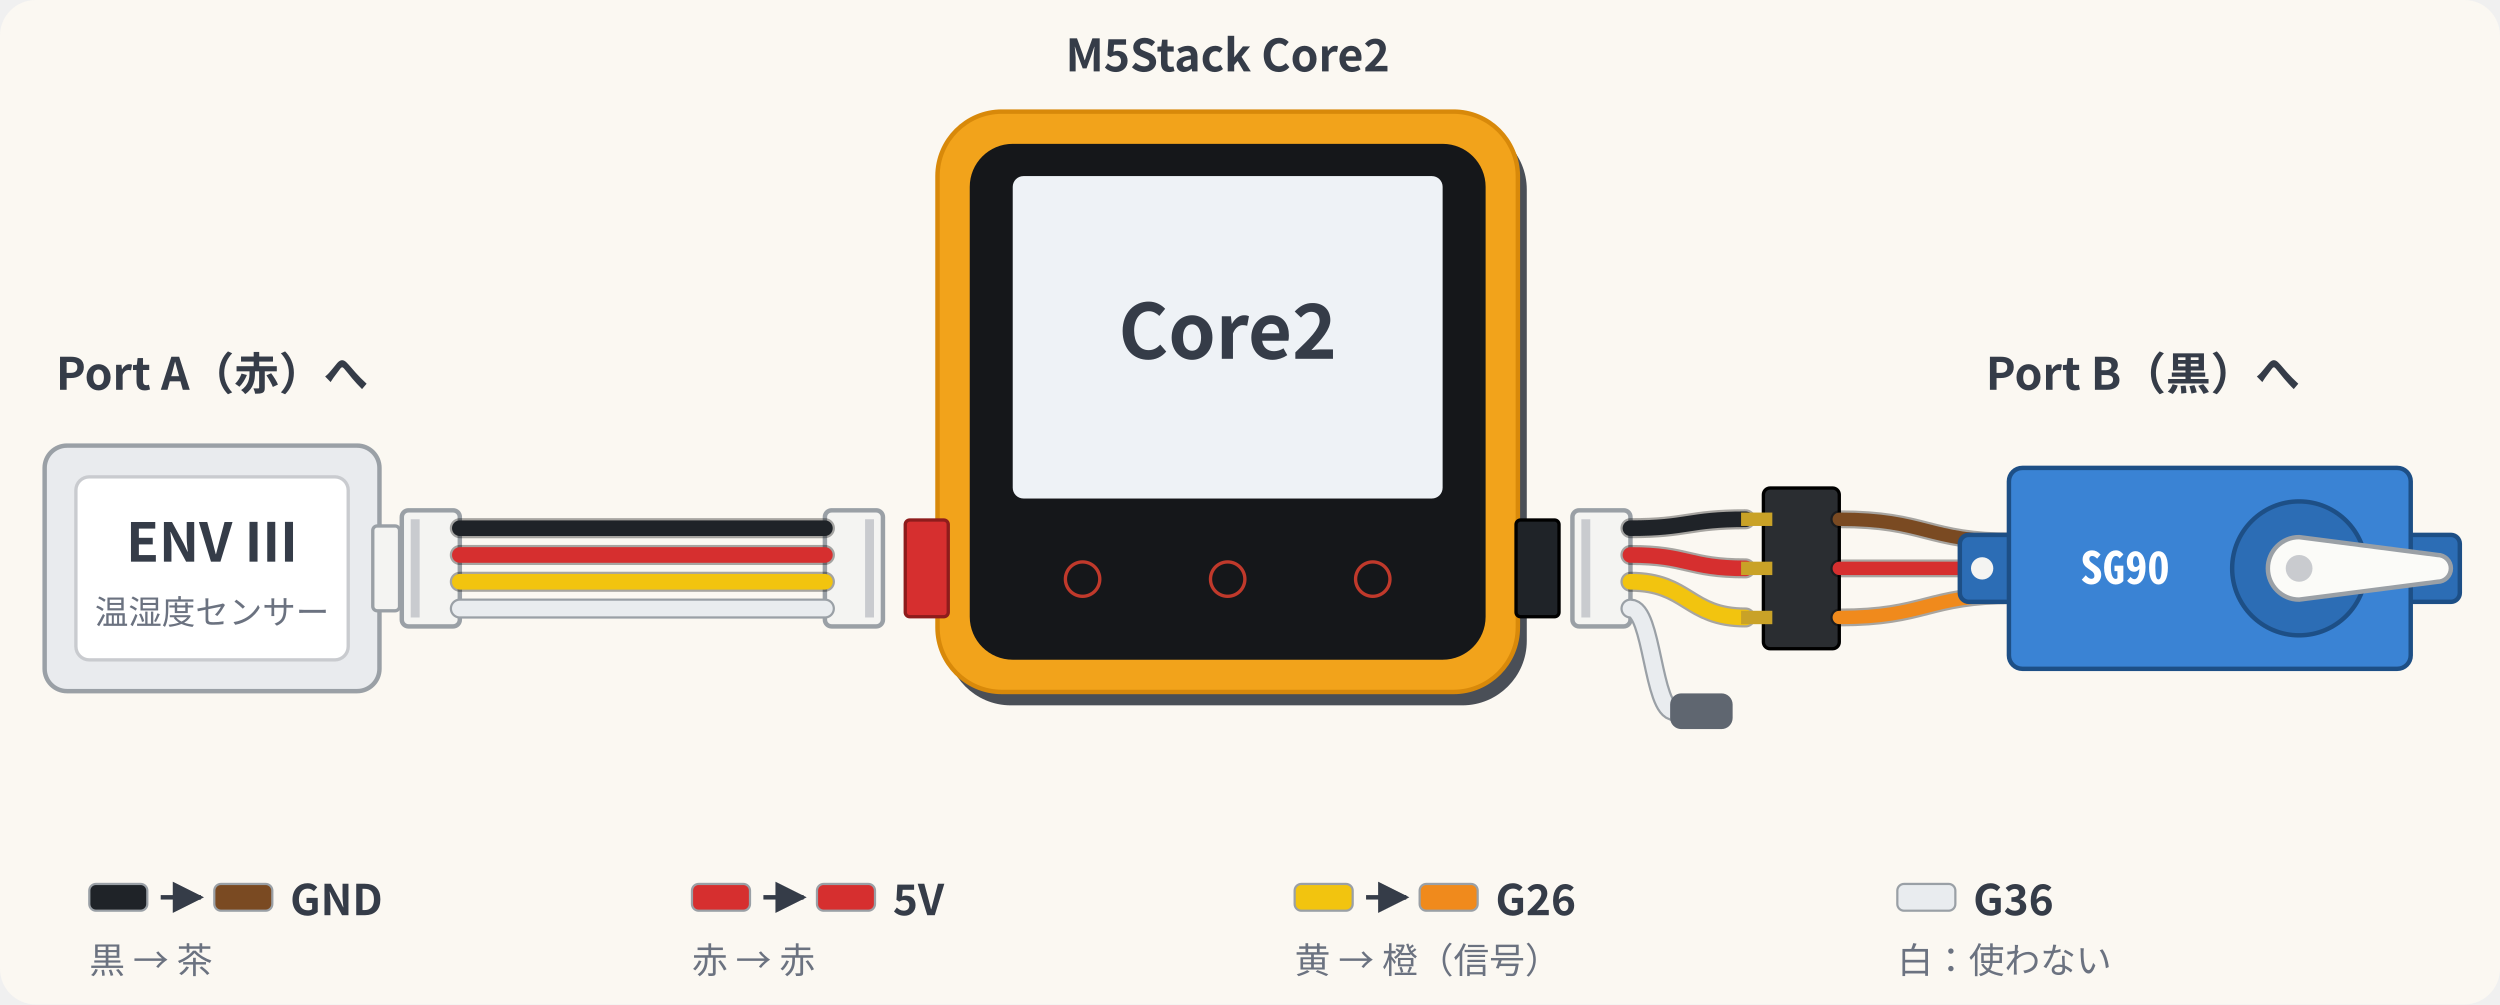
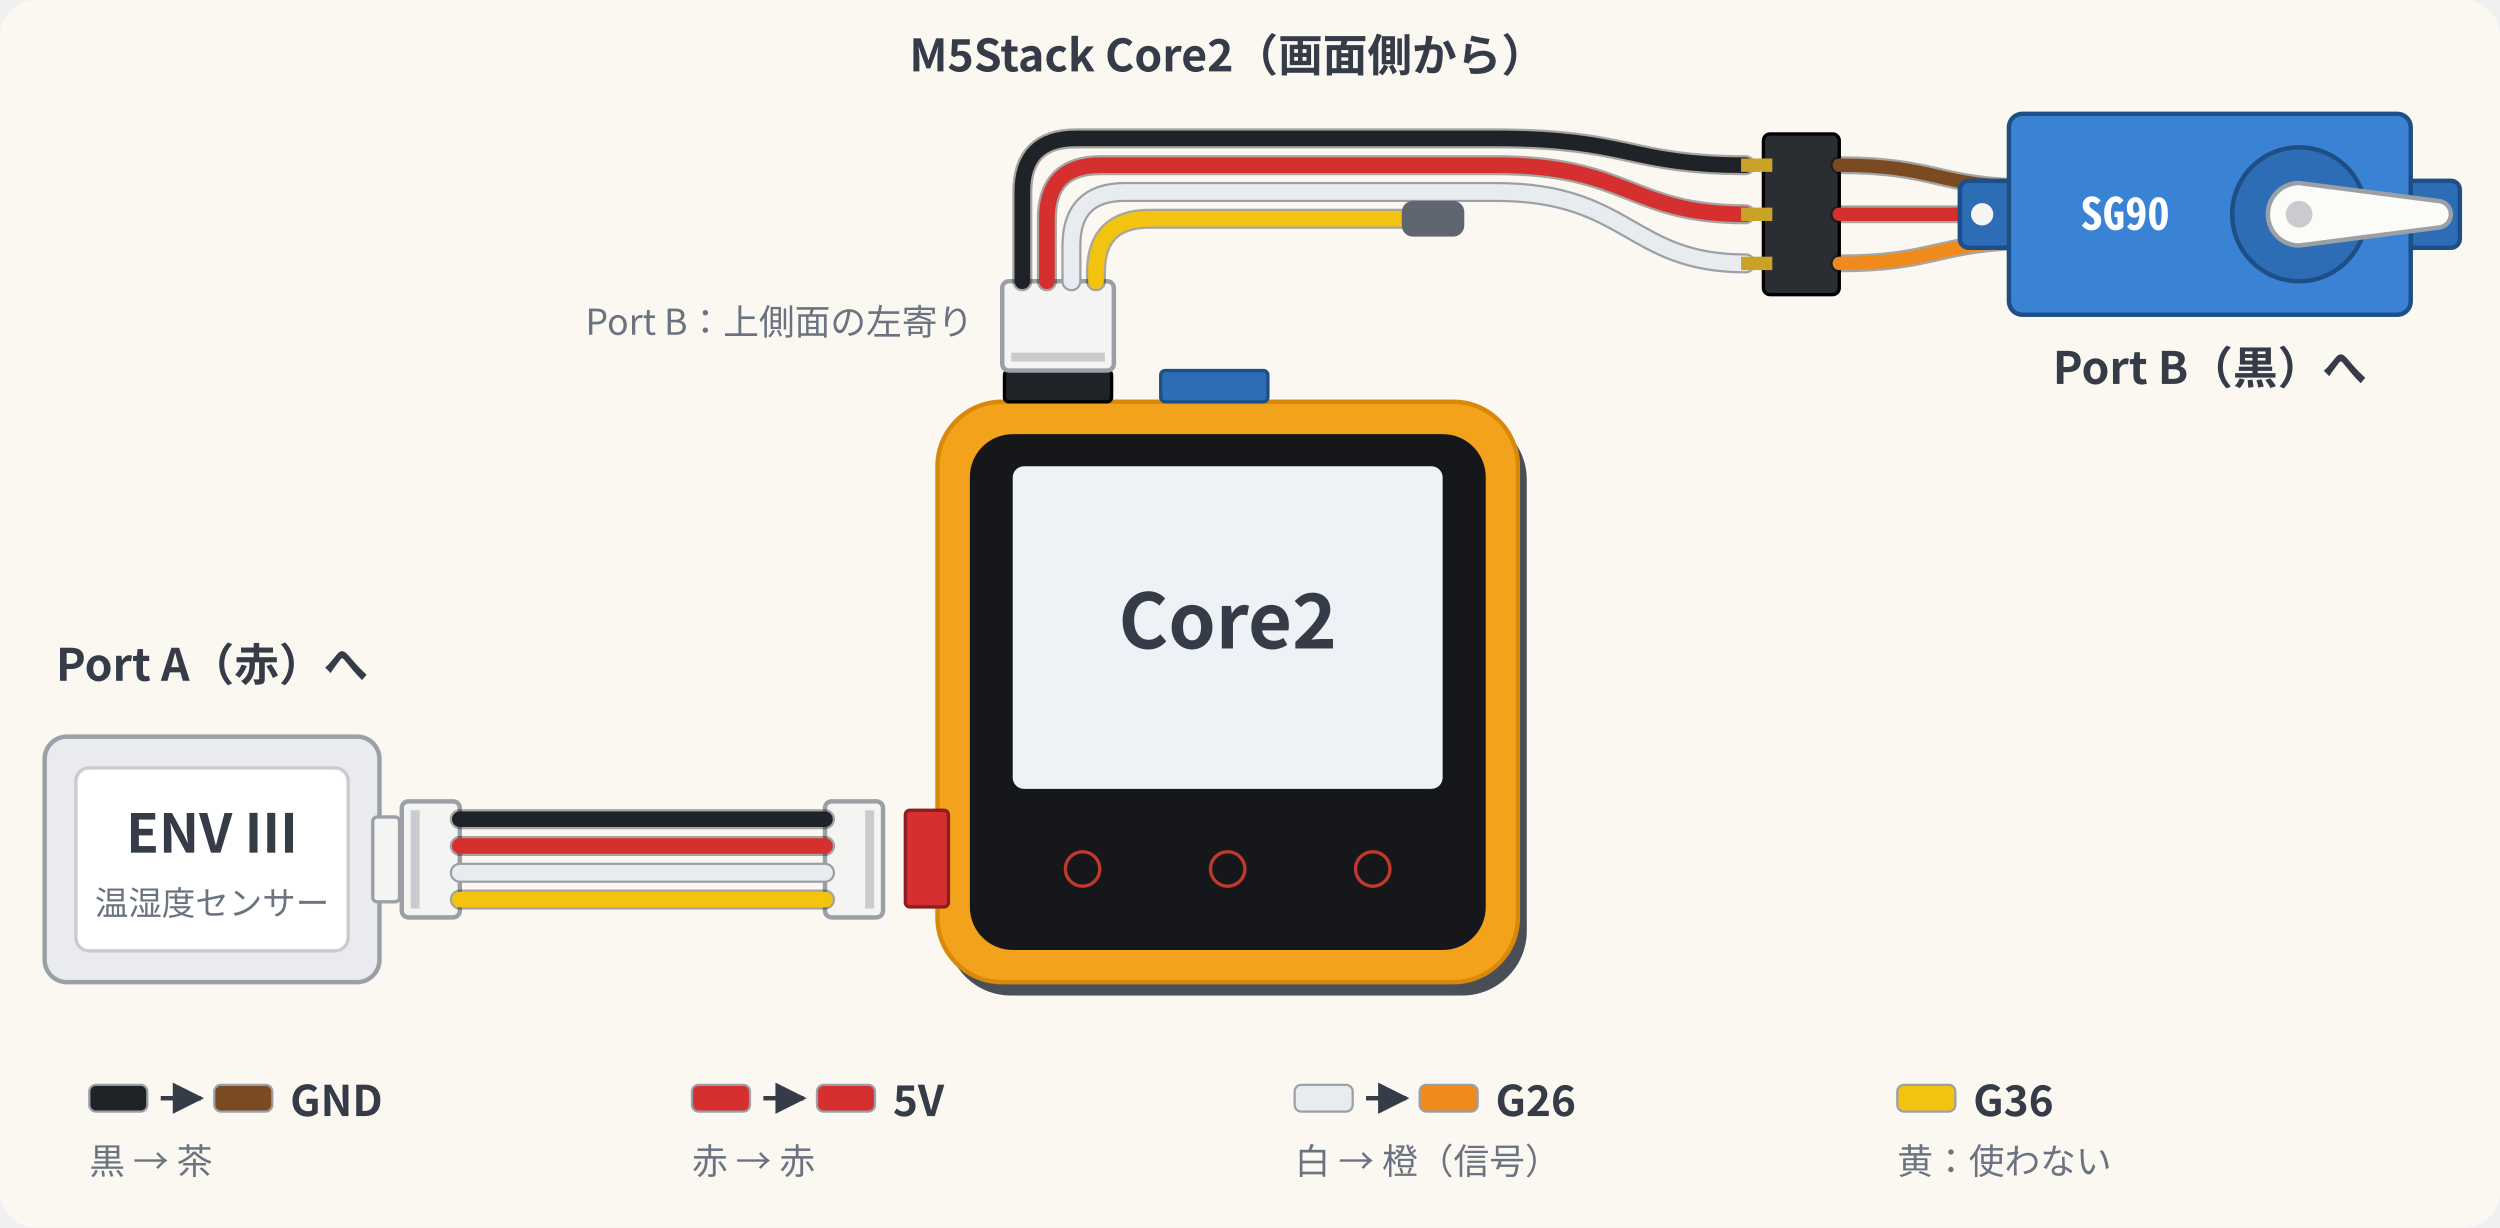
- <svg xmlns="http://www.w3.org/2000/svg" viewBox="0 0 1120 450" width="1120" height="450" role="img">
+ <svg xmlns="http://www.w3.org/2000/svg" viewBox="0 0 1120 550" width="1120" height="550" role="img">
  <defs>
    <marker id="ah" viewBox="0 0 10 10" refX="9" refY="5" markerWidth="7" markerHeight="7" orient="auto">
      <path d="M0,0 L10,5 L0,10 z" fill="#353c48" />
    </marker>
-     <marker id="ax" viewBox="0 0 10 10" refX="8" refY="5" markerWidth="5" markerHeight="5" orient="auto">
-       <path d="M0,0 L10,5 L0,10 z" fill="#d62f2f" />
-     </marker>
-     <marker id="ay" viewBox="0 0 10 10" refX="8" refY="5" markerWidth="5" markerHeight="5" orient="auto">
-       <path d="M0,0 L10,5 L0,10 z" fill="#1f9d55" />
-     </marker>
-     <marker id="az" viewBox="0 0 10 10" refX="8" refY="5" markerWidth="5" markerHeight="5" orient="auto">
-       <path d="M0,0 L10,5 L0,10 z" fill="#1d7fd1" />
-     </marker>
  </defs>
-   <rect x="0" y="0" width="1120" height="450" rx="16" fill="#fbf8f2" />
-   <rect x="424" y="56" width="260" height="260" rx="28.889" fill="#4a4f57" />
-   <rect x="420" y="50" width="260" height="260" rx="28.889" fill="#f2a31b" stroke="#d8890a" stroke-width="2" />
-   <rect x="434.444" y="64.444" width="231.111" height="231.111" rx="19.259" fill="#15171a" />
-   <rect x="453.704" y="78.889" width="192.593" height="144.444" rx="4.815" fill="#eef2f6" />
-   <text x="550.0" y="160.741" font-family="'Noto Sans JP', 'Noto Sans CJK JP', 'Source Han Sans JP', sans-serif" font-size="34" font-weight="700" fill="#353c48" text-anchor="middle">Core2</text>
-   <circle cx="485.0" cy="259.444" r="7.704" fill="none" stroke="#c0392b" stroke-width="1.5" />
-   <circle cx="550.0" cy="259.444" r="7.704" fill="none" stroke="#c0392b" stroke-width="1.5" />
-   <circle cx="615.0" cy="259.444" r="7.704" fill="none" stroke="#c0392b" stroke-width="1.5" />
-   <rect x="405.556" y="232.963" width="19.259" height="43.333" rx="2" fill="#d62f2f" stroke="#8e1c1c" stroke-width="1.5" />
-   <rect x="679.185" y="232.963" width="19.259" height="43.333" rx="2" fill="#1f2328" stroke="#000" stroke-width="1.5" />
-   <rect x="20" y="199.63" width="150" height="110" rx="10" fill="#e9ebee" stroke="#9aa0a6" stroke-width="2" />
-   <rect x="34" y="213.63" width="122" height="82" rx="6" fill="#ffffff" stroke="#c9cbcf" stroke-width="1.5" />
-   <text x="95" y="251.63" font-family="'Noto Sans JP', 'Noto Sans CJK JP', 'Source Han Sans JP', sans-serif" font-size="24" font-weight="700" fill="#353c48" text-anchor="middle">ENV Ⅲ</text>
-   <text x="95" y="279.63" font-family="'Noto Sans JP', 'Noto Sans CJK JP', 'Source Han Sans JP', sans-serif" font-size="15" font-weight="400" fill="#6b7280" text-anchor="middle">温湿度センサー</text>
-   <rect x="167" y="235.63" width="12" height="38" rx="2" fill="#f4f4f2" stroke="#9aa0a6" stroke-width="1.5" />
-   <rect x="180" y="228.63" width="26" height="52" rx="3" fill="#f4f4f2" stroke="#9aa0a6" stroke-width="2" />
-   <rect x="184" y="232.63" width="4" height="44" fill="#c9cbcf" />
-   <rect x="369.556" y="228.63" width="26" height="52" rx="3" fill="#f4f4f2" stroke="#9aa0a6" stroke-width="2" />
-   <rect x="387.556" y="232.63" width="4" height="44" fill="#c9cbcf" />
-   <path d="M206,236.63 C287.778,236.63 287.778,236.63 369.556,236.63" fill="none" stroke="#00000055" stroke-width="9" stroke-linecap="round" />
-   <path d="M206,236.63 C287.778,236.63 287.778,236.63 369.556,236.63" fill="none" stroke="#1f2328" stroke-width="7" stroke-linecap="round" />
-   <path d="M206,248.63 C287.778,248.63 287.778,248.63 369.556,248.63" fill="none" stroke="#00000055" stroke-width="9" stroke-linecap="round" />
-   <path d="M206,248.63 C287.778,248.63 287.778,248.63 369.556,248.63" fill="none" stroke="#d62f2f" stroke-width="7" stroke-linecap="round" />
-   <path d="M206,260.63 C287.778,260.63 287.778,260.63 369.556,260.63" fill="none" stroke="#00000055" stroke-width="9" stroke-linecap="round" />
-   <path d="M206,260.63 C287.778,260.63 287.778,260.63 369.556,260.63" fill="none" stroke="#f2c40f" stroke-width="7" stroke-linecap="round" />
-   <path d="M206,272.63 C287.778,272.63 287.778,272.63 369.556,272.63" fill="none" stroke="#9aa0a6" stroke-width="9" stroke-linecap="round" />
-   <path d="M206,272.63 C287.778,272.63 287.778,272.63 369.556,272.63" fill="none" stroke="#e9ecef" stroke-width="7" stroke-linecap="round" />
-   <rect x="704.444" y="228.63" width="26" height="52" rx="3" fill="#f4f4f2" stroke="#9aa0a6" stroke-width="2" />
-   <rect x="708.444" y="232.63" width="4" height="44" fill="#c9cbcf" />
-   <path d="M730.444,236.63 C756.222,236.63 756.222,232.63 782,232.63" fill="none" stroke="#00000055" stroke-width="9" stroke-linecap="round" />
-   <path d="M730.444,236.63 C756.222,236.63 756.222,232.63 782,232.63" fill="none" stroke="#1f2328" stroke-width="7" stroke-linecap="round" />
-   <path d="M730.444,248.63 C756.222,248.63 756.222,254.63 782,254.63" fill="none" stroke="#00000055" stroke-width="9" stroke-linecap="round" />
-   <path d="M730.444,248.63 C756.222,248.63 756.222,254.63 782,254.63" fill="none" stroke="#d62f2f" stroke-width="7" stroke-linecap="round" />
-   <path d="M730.444,260.63 C756.222,260.63 756.222,276.63 782,276.63" fill="none" stroke="#00000055" stroke-width="9" stroke-linecap="round" />
-   <path d="M730.444,260.63 C756.222,260.63 756.222,276.63 782,276.63" fill="none" stroke="#f2c40f" stroke-width="7" stroke-linecap="round" />
-   <path d="M730.444,272.63 C740.333,272.63 740.333,318.63 750.222,318.63" fill="none" stroke="#9aa0a6" stroke-width="9" stroke-linecap="round" />
-   <path d="M730.444,272.63 C740.333,272.63 740.333,318.63 750.222,318.63" fill="none" stroke="#e9ecef" stroke-width="7" stroke-linecap="round" />
-   <rect x="748.222" y="310.63" width="28" height="16" rx="5" fill="#5f6670" />
-   <rect x="790" y="218.63" width="34" height="72" rx="3" fill="#2a2d31" stroke="#000" stroke-width="1.5" />
-   <rect x="780" y="229.63" width="14" height="6" fill="#c9a227" />
-   <rect x="780" y="251.63" width="14" height="6" fill="#c9a227" />
-   <rect x="780" y="273.63" width="14" height="6" fill="#c9a227" />
-   <path d="M824,232.63 C863.0,232.63 863.0,242.63 902,242.63" fill="none" stroke="#00000055" stroke-width="8" stroke-linecap="round" />
-   <path d="M824,232.63 C863.0,232.63 863.0,242.63 902,242.63" fill="none" stroke="#7a4a22" stroke-width="6" stroke-linecap="round" />
-   <path d="M824,254.63 C863.0,254.63 863.0,254.63 902,254.63" fill="none" stroke="#00000055" stroke-width="8" stroke-linecap="round" />
-   <path d="M824,254.63 C863.0,254.63 863.0,254.63 902,254.63" fill="none" stroke="#d62f2f" stroke-width="6" stroke-linecap="round" />
-   <path d="M824,276.63 C863.0,276.63 863.0,266.63 902,266.63" fill="none" stroke="#00000055" stroke-width="8" stroke-linecap="round" />
-   <path d="M824,276.63 C863.0,276.63 863.0,266.63 902,266.63" fill="none" stroke="#f08a1c" stroke-width="6" stroke-linecap="round" />
-   <rect x="878" y="239.63" width="224" height="30" rx="4" fill="#2c6db5" stroke="#1d4f86" stroke-width="2" />
-   <circle cx="888" cy="254.63" r="5" fill="#f4f4f2" />
-   <circle cx="1092" cy="254.63" r="5" fill="#f4f4f2" />
-   <rect x="900" y="209.63" width="180" height="90" rx="6" fill="#3a83d4" stroke="#1d4f86" stroke-width="2" />
-   <circle cx="1030" cy="254.63" r="30" fill="#2c6db5" stroke="#1d4f86" stroke-width="2" />
-   <path d="M1030,240.63 L1092,248.63 A6,6 0 0 1 1092,260.63 L1030,268.63 A14,14 0 0 1 1030,240.63 z" fill="#fbfbf8" stroke="#9aa0a6" stroke-width="2" />
-   <circle cx="1030" cy="254.63" r="6" fill="#c9cbcf" />
-   <text x="952" y="261.63" font-family="'Source Code Pro', 'Noto Sans Mono CJK JP', monospace" font-size="20" font-weight="700" fill="#ffffff" text-anchor="middle">SG90</text>
-   <text x="95" y="174.63" font-family="'Noto Sans JP', 'Noto Sans CJK JP', 'Source Han Sans JP', sans-serif" font-size="20" font-weight="700" fill="#353c48" text-anchor="middle">Port A（赤）へ</text>
-   <text x="550.0" y="32" font-family="'Noto Sans JP', 'Noto Sans CJK JP', 'Source Han Sans JP', sans-serif" font-size="20" font-weight="700" fill="#353c48" text-anchor="middle">M5Stack Core2</text>
-   <text x="960" y="174.63" font-family="'Noto Sans JP', 'Noto Sans CJK JP', 'Source Han Sans JP', sans-serif" font-size="20" font-weight="700" fill="#353c48" text-anchor="middle">Port B（黒）へ</text>
-   <rect x="40" y="396" width="26" height="12" rx="3" fill="#1f2328" stroke="#9aa0a6" stroke-width="1" />
-   <path d="M72,402 L90,402" stroke="#353c48" stroke-width="2" marker-end="url(#ah)" />
-   <rect x="96" y="396" width="26" height="12" rx="3" fill="#7a4a22" stroke="#9aa0a6" stroke-width="1" />
-   <text x="130" y="410" font-family="'Noto Sans JP', 'Noto Sans CJK JP', 'Source Han Sans JP', sans-serif" font-size="19" font-weight="700" fill="#353c48" text-anchor="start">GND</text>
-   <text x="40" y="436" font-family="'Noto Sans JP', 'Noto Sans CJK JP', 'Source Han Sans JP', sans-serif" font-size="16" font-weight="400" fill="#6b7280" text-anchor="start">黒 → 茶</text>
-   <rect x="310" y="396" width="26" height="12" rx="3" fill="#d62f2f" stroke="#9aa0a6" stroke-width="1" />
-   <path d="M342,402 L360,402" stroke="#353c48" stroke-width="2" marker-end="url(#ah)" />
-   <rect x="366" y="396" width="26" height="12" rx="3" fill="#d62f2f" stroke="#9aa0a6" stroke-width="1" />
-   <text x="400" y="410" font-family="'Noto Sans JP', 'Noto Sans CJK JP', 'Source Han Sans JP', sans-serif" font-size="19" font-weight="700" fill="#353c48" text-anchor="start">5V</text>
-   <text x="310" y="436" font-family="'Noto Sans JP', 'Noto Sans CJK JP', 'Source Han Sans JP', sans-serif" font-size="16" font-weight="400" fill="#6b7280" text-anchor="start">赤 → 赤</text>
-   <rect x="580" y="396" width="26" height="12" rx="3" fill="#f2c40f" stroke="#9aa0a6" stroke-width="1" />
-   <path d="M612,402 L630,402" stroke="#353c48" stroke-width="2" marker-end="url(#ah)" />
-   <rect x="636" y="396" width="26" height="12" rx="3" fill="#f08a1c" stroke="#9aa0a6" stroke-width="1" />
-   <text x="670" y="410" font-family="'Noto Sans JP', 'Noto Sans CJK JP', 'Source Han Sans JP', sans-serif" font-size="19" font-weight="700" fill="#353c48" text-anchor="start">G26</text>
-   <text x="580" y="436" font-family="'Noto Sans JP', 'Noto Sans CJK JP', 'Source Han Sans JP', sans-serif" font-size="16" font-weight="400" fill="#6b7280" text-anchor="start">黄 → 橙（信号）</text>
-   <rect x="850" y="396" width="26" height="12" rx="3" fill="#e9ecef" stroke="#9aa0a6" stroke-width="1" />
-   <text x="884" y="410" font-family="'Noto Sans JP', 'Noto Sans CJK JP', 'Source Han Sans JP', sans-serif" font-size="19" font-weight="700" fill="#353c48" text-anchor="start">G36</text>
-   <text x="850" y="436" font-family="'Noto Sans JP', 'Noto Sans CJK JP', 'Source Han Sans JP', sans-serif" font-size="16" font-weight="400" fill="#6b7280" text-anchor="start">白：使わない</text>
+   <rect x="0" y="0" width="1120" height="550" rx="16" fill="#fbf8f2" />
+   <rect x="424" y="186" width="260" height="260" rx="28.9" fill="#4a4f57" />
+   <rect x="420" y="180" width="260" height="260" rx="28.9" fill="#f2a31b" stroke="#d8890a" stroke-width="2" />
+   <rect x="434.5" y="194.5" width="231.1" height="231.1" rx="19.2" fill="#15171a" />
+   <rect x="453.7" y="208.9" width="192.6" height="144.5" rx="5" fill="#eef2f6" />
+   <text x="550.0" y="290.5" font-family="'Noto Sans JP', 'Noto Sans CJK JP', 'Source Han Sans JP', sans-serif" font-size="34" font-weight="700" fill="#353c48" text-anchor="middle">Core2</text>
+   <circle cx="485.0" cy="389.3" r="7.7" fill="none" stroke="#c0392b" stroke-width="1.5" />
+   <circle cx="550.0" cy="389.3" r="7.7" fill="none" stroke="#c0392b" stroke-width="1.5" />
+   <circle cx="615.0" cy="389.3" r="7.7" fill="none" stroke="#c0392b" stroke-width="1.5" />
+   <rect x="405.6" y="363" width="19.3" height="43.3" rx="2" fill="#d62f2f" stroke="#8e1c1c" stroke-width="1.5" />
+   <rect x="20" y="330" width="150" height="110" rx="10" fill="#e9ebee" stroke="#9aa0a6" stroke-width="2" />
+   <rect x="34" y="344" width="122" height="82" rx="6" fill="#ffffff" stroke="#c9cbcf" stroke-width="1.5" />
+   <text x="95" y="382" font-family="'Noto Sans JP', 'Noto Sans CJK JP', 'Source Han Sans JP', sans-serif" font-size="24" font-weight="700" fill="#353c48" text-anchor="middle">ENV Ⅲ</text>
+   <text x="95" y="410" font-family="'Noto Sans JP', 'Noto Sans CJK JP', 'Source Han Sans JP', sans-serif" font-size="15" font-weight="400" fill="#6b7280" text-anchor="middle">温湿度センサー</text>
+   <rect x="167" y="366" width="12" height="38" rx="2" fill="#f4f4f2" stroke="#9aa0a6" stroke-width="1.5" />
+   <rect x="180" y="359" width="26" height="52" rx="3" fill="#f4f4f2" stroke="#9aa0a6" stroke-width="2" />
+   <rect x="184" y="363" width="4" height="44" fill="#c9cbcf" />
+   <rect x="369.6" y="359" width="26" height="52" rx="3" fill="#f4f4f2" stroke="#9aa0a6" stroke-width="2" />
+   <rect x="387.6" y="363" width="4" height="44" fill="#c9cbcf" />
+   <path d="M206,367 L369.6,367" fill="none" stroke="#00000055" stroke-width="9" stroke-linecap="round" />
+   <path d="M206,367 L369.6,367" fill="none" stroke="#1f2328" stroke-width="7" stroke-linecap="round" />
+   <path d="M206,379 L369.6,379" fill="none" stroke="#00000055" stroke-width="9" stroke-linecap="round" />
+   <path d="M206,379 L369.6,379" fill="none" stroke="#d62f2f" stroke-width="7" stroke-linecap="round" />
+   <path d="M206,391 L369.6,391" fill="none" stroke="#9aa0a6" stroke-width="9" stroke-linecap="round" />
+   <path d="M206,391 L369.6,391" fill="none" stroke="#e9ecef" stroke-width="7" stroke-linecap="round" />
+   <path d="M206,403 L369.6,403" fill="none" stroke="#00000055" stroke-width="9" stroke-linecap="round" />
+   <path d="M206,403 L369.6,403" fill="none" stroke="#f2c40f" stroke-width="7" stroke-linecap="round" />
+   <text x="95" y="305" font-family="'Noto Sans JP', 'Noto Sans CJK JP', 'Source Han Sans JP', sans-serif" font-size="20" font-weight="700" fill="#353c48" text-anchor="middle">Port A（赤）へ</text>
+   <rect x="450" y="166" width="48" height="14" rx="2" fill="#1f2328" stroke="#000" stroke-width="1.5" />
+   <rect x="520" y="166" width="48" height="14" rx="2" fill="#2c6db5" stroke="#1d4f86" stroke-width="1.5" />
+   <rect x="449" y="126" width="50" height="40" rx="3" fill="#f4f4f2" stroke="#9aa0a6" stroke-width="2" />
+   <rect x="453" y="158" width="42" height="4" fill="#c9cbcf" />
+   <path d="M458,126 L458,86 Q458,62 482,62 L670,62 C730.0,62 730.0,74 782,74" fill="none" stroke="#00000055" stroke-width="9" stroke-linecap="round" />
+   <path d="M458,126 L458,86 Q458,62 482,62 L670,62 C730.0,62 730.0,74 782,74" fill="none" stroke="#1f2328" stroke-width="7" stroke-linecap="round" />
+   <path d="M469,126 L469,98 Q469,74 493,74 L670,74 C730.0,74 730.0,96 782,96" fill="none" stroke="#00000055" stroke-width="9" stroke-linecap="round" />
+   <path d="M469,126 L469,98 Q469,74 493,74 L670,74 C730.0,74 730.0,96 782,96" fill="none" stroke="#d62f2f" stroke-width="7" stroke-linecap="round" />
+   <path d="M480,126 L480,110 Q480,86 504,86 L670,86 C730.0,86 730.0,118 782,118" fill="none" stroke="#9aa0a6" stroke-width="9" stroke-linecap="round" />
+   <path d="M480,126 L480,110 Q480,86 504,86 L670,86 C730.0,86 730.0,118 782,118" fill="none" stroke="#e9ecef" stroke-width="7" stroke-linecap="round" />
+   <path d="M491,126 L491,122 Q491,98 515,98 L630,98" fill="none" stroke="#00000055" stroke-width="9" stroke-linecap="round" />
+   <path d="M491,126 L491,122 Q491,98 515,98 L630,98" fill="none" stroke="#f2c40f" stroke-width="7" stroke-linecap="round" />
+   <rect x="628" y="90" width="28" height="16" rx="5" fill="#5f6670" />
+   <rect x="790" y="60" width="34" height="72" rx="3" fill="#2a2d31" stroke="#000" stroke-width="1.5" />
+   <rect x="780" y="71" width="14" height="6" fill="#c9a227" />
+   <rect x="780" y="93" width="14" height="6" fill="#c9a227" />
+   <rect x="780" y="115" width="14" height="6" fill="#c9a227" />
+   <path d="M824,74 C868.0,74 868.0,84 912,84" fill="none" stroke="#00000055" stroke-width="8" stroke-linecap="round" />
+   <path d="M824,74 C868.0,74 868.0,84 912,84" fill="none" stroke="#7a4a22" stroke-width="6" stroke-linecap="round" />
+   <path d="M824,96 C868.0,96 868.0,96 912,96" fill="none" stroke="#00000055" stroke-width="8" stroke-linecap="round" />
+   <path d="M824,96 C868.0,96 868.0,96 912,96" fill="none" stroke="#d62f2f" stroke-width="6" stroke-linecap="round" />
+   <path d="M824,118 C868.0,118 868.0,108 912,108" fill="none" stroke="#00000055" stroke-width="8" stroke-linecap="round" />
+   <path d="M824,118 C868.0,118 868.0,108 912,108" fill="none" stroke="#f08a1c" stroke-width="6" stroke-linecap="round" />
+   <rect x="878" y="81" width="224" height="30" rx="4" fill="#2c6db5" stroke="#1d4f86" stroke-width="2" />
+   <circle cx="888" cy="96" r="5" fill="#f4f4f2" />
+   <circle cx="1092" cy="96" r="5" fill="#f4f4f2" />
+   <rect x="900" y="51" width="180" height="90" rx="6" fill="#3a83d4" stroke="#1d4f86" stroke-width="2" />
+   <circle cx="1030" cy="96" r="30" fill="#2c6db5" stroke="#1d4f86" stroke-width="2" />
+   <path d="M1030,82 L1092,90 A6,6 0 0 1 1092,102 L1030,110 A14,14 0 0 1 1030,82 z" fill="#fbfbf8" stroke="#9aa0a6" stroke-width="2" />
+   <circle cx="1030" cy="96" r="6" fill="#c9cbcf" />
+   <text x="952" y="103" font-family="'Source Code Pro', 'Noto Sans Mono CJK JP', monospace" font-size="20" font-weight="700" fill="#ffffff" text-anchor="middle">SG90</text>
+   <text x="990" y="172" font-family="'Noto Sans JP', 'Noto Sans CJK JP', 'Source Han Sans JP', sans-serif" font-size="20" font-weight="700" fill="#353c48" text-anchor="middle">Port B（黒）へ</text>
+   <text x="436" y="150" font-family="'Noto Sans JP', 'Noto Sans CJK JP', 'Source Han Sans JP', sans-serif" font-size="16" font-weight="400" fill="#6b7280" text-anchor="end">Port B：上側面の左寄り</text>
+   <text x="550" y="32" font-family="'Noto Sans JP', 'Noto Sans CJK JP', 'Source Han Sans JP', sans-serif" font-size="20" font-weight="700" fill="#353c48" text-anchor="middle">M5Stack Core2（画面側から）</text>
+   <rect x="40" y="486" width="26" height="12" rx="3" fill="#1f2328" stroke="#9aa0a6" stroke-width="1" />
+   <path d="M72,492 L90,492" stroke="#353c48" stroke-width="2" marker-end="url(#ah)" />
+   <rect x="96" y="486" width="26" height="12" rx="3" fill="#7a4a22" stroke="#9aa0a6" stroke-width="1" />
+   <text x="130" y="500" font-family="'Noto Sans JP', 'Noto Sans CJK JP', 'Source Han Sans JP', sans-serif" font-size="19" font-weight="700" fill="#353c48" text-anchor="start">GND</text>
+   <text x="40" y="526" font-family="'Noto Sans JP', 'Noto Sans CJK JP', 'Source Han Sans JP', sans-serif" font-size="16" font-weight="400" fill="#6b7280" text-anchor="start">黒 → 茶</text>
+   <rect x="310" y="486" width="26" height="12" rx="3" fill="#d62f2f" stroke="#9aa0a6" stroke-width="1" />
+   <path d="M342,492 L360,492" stroke="#353c48" stroke-width="2" marker-end="url(#ah)" />
+   <rect x="366" y="486" width="26" height="12" rx="3" fill="#d62f2f" stroke="#9aa0a6" stroke-width="1" />
+   <text x="400" y="500" font-family="'Noto Sans JP', 'Noto Sans CJK JP', 'Source Han Sans JP', sans-serif" font-size="19" font-weight="700" fill="#353c48" text-anchor="start">5V</text>
+   <text x="310" y="526" font-family="'Noto Sans JP', 'Noto Sans CJK JP', 'Source Han Sans JP', sans-serif" font-size="16" font-weight="400" fill="#6b7280" text-anchor="start">赤 → 赤</text>
+   <rect x="580" y="486" width="26" height="12" rx="3" fill="#e9ecef" stroke="#9aa0a6" stroke-width="1" />
+   <path d="M612,492 L630,492" stroke="#353c48" stroke-width="2" marker-end="url(#ah)" />
+   <rect x="636" y="486" width="26" height="12" rx="3" fill="#f08a1c" stroke="#9aa0a6" stroke-width="1" />
+   <text x="670" y="500" font-family="'Noto Sans JP', 'Noto Sans CJK JP', 'Source Han Sans JP', sans-serif" font-size="19" font-weight="700" fill="#353c48" text-anchor="start">G26</text>
+   <text x="580" y="526" font-family="'Noto Sans JP', 'Noto Sans CJK JP', 'Source Han Sans JP', sans-serif" font-size="16" font-weight="400" fill="#6b7280" text-anchor="start">白 → 橙（信号）</text>
+   <rect x="850" y="486" width="26" height="12" rx="3" fill="#f2c40f" stroke="#9aa0a6" stroke-width="1" />
+   <text x="884" y="500" font-family="'Noto Sans JP', 'Noto Sans CJK JP', 'Source Han Sans JP', sans-serif" font-size="19" font-weight="700" fill="#353c48" text-anchor="start">G36</text>
+   <text x="850" y="526" font-family="'Noto Sans JP', 'Noto Sans CJK JP', 'Source Han Sans JP', sans-serif" font-size="16" font-weight="400" fill="#6b7280" text-anchor="start">黄：使わない</text>
</svg>
